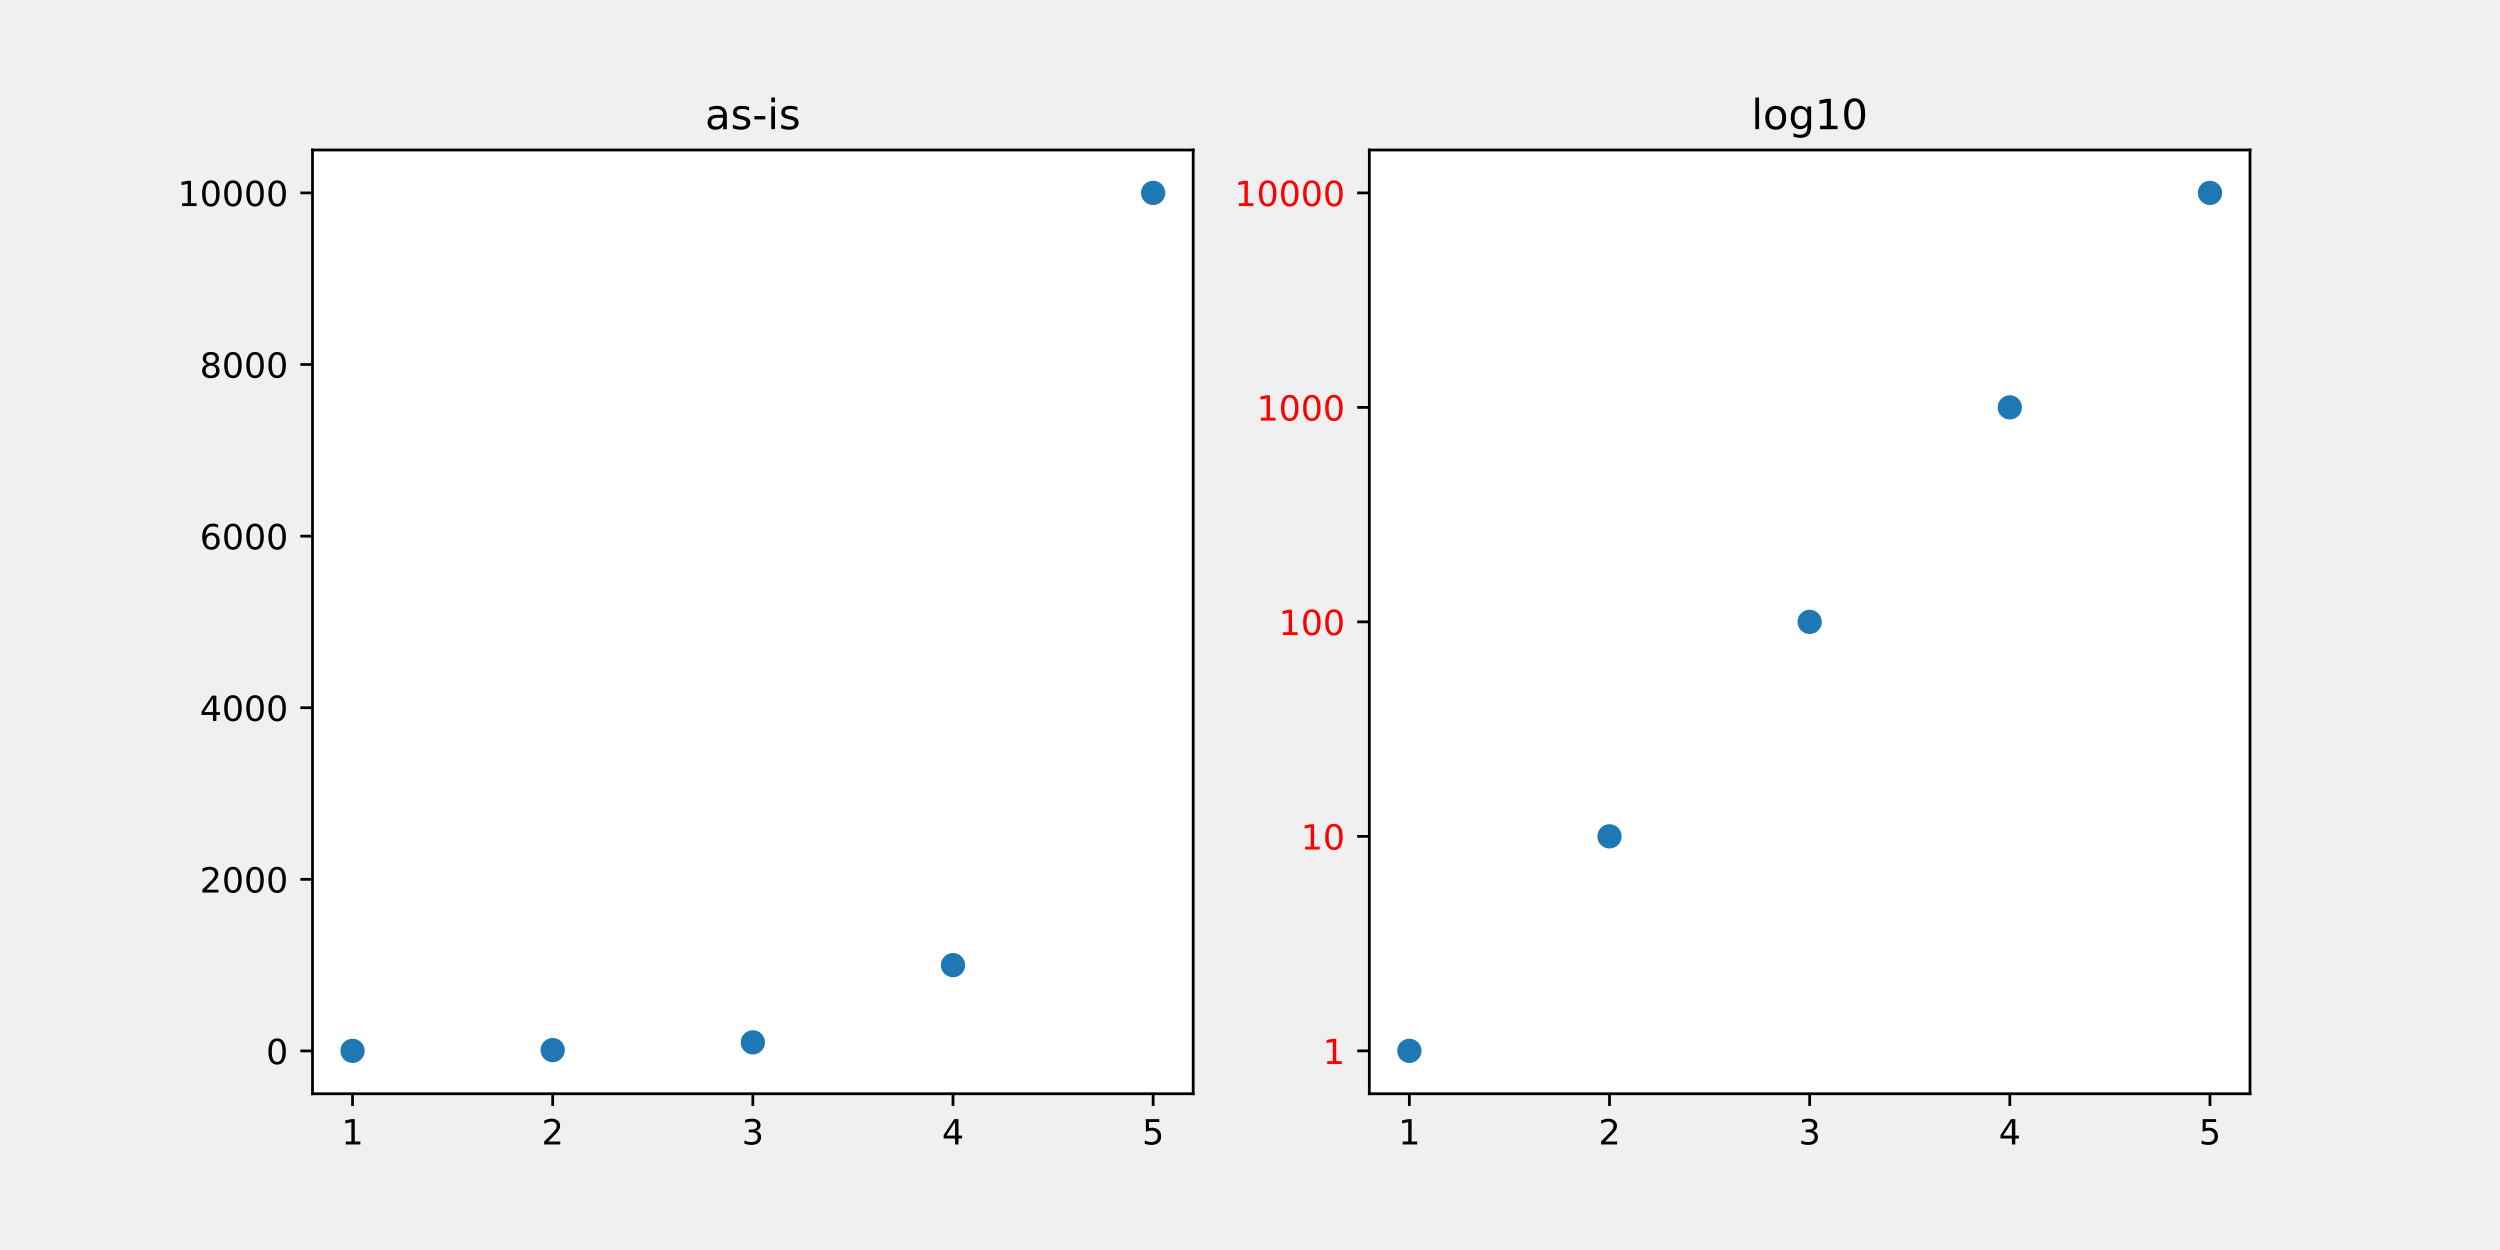
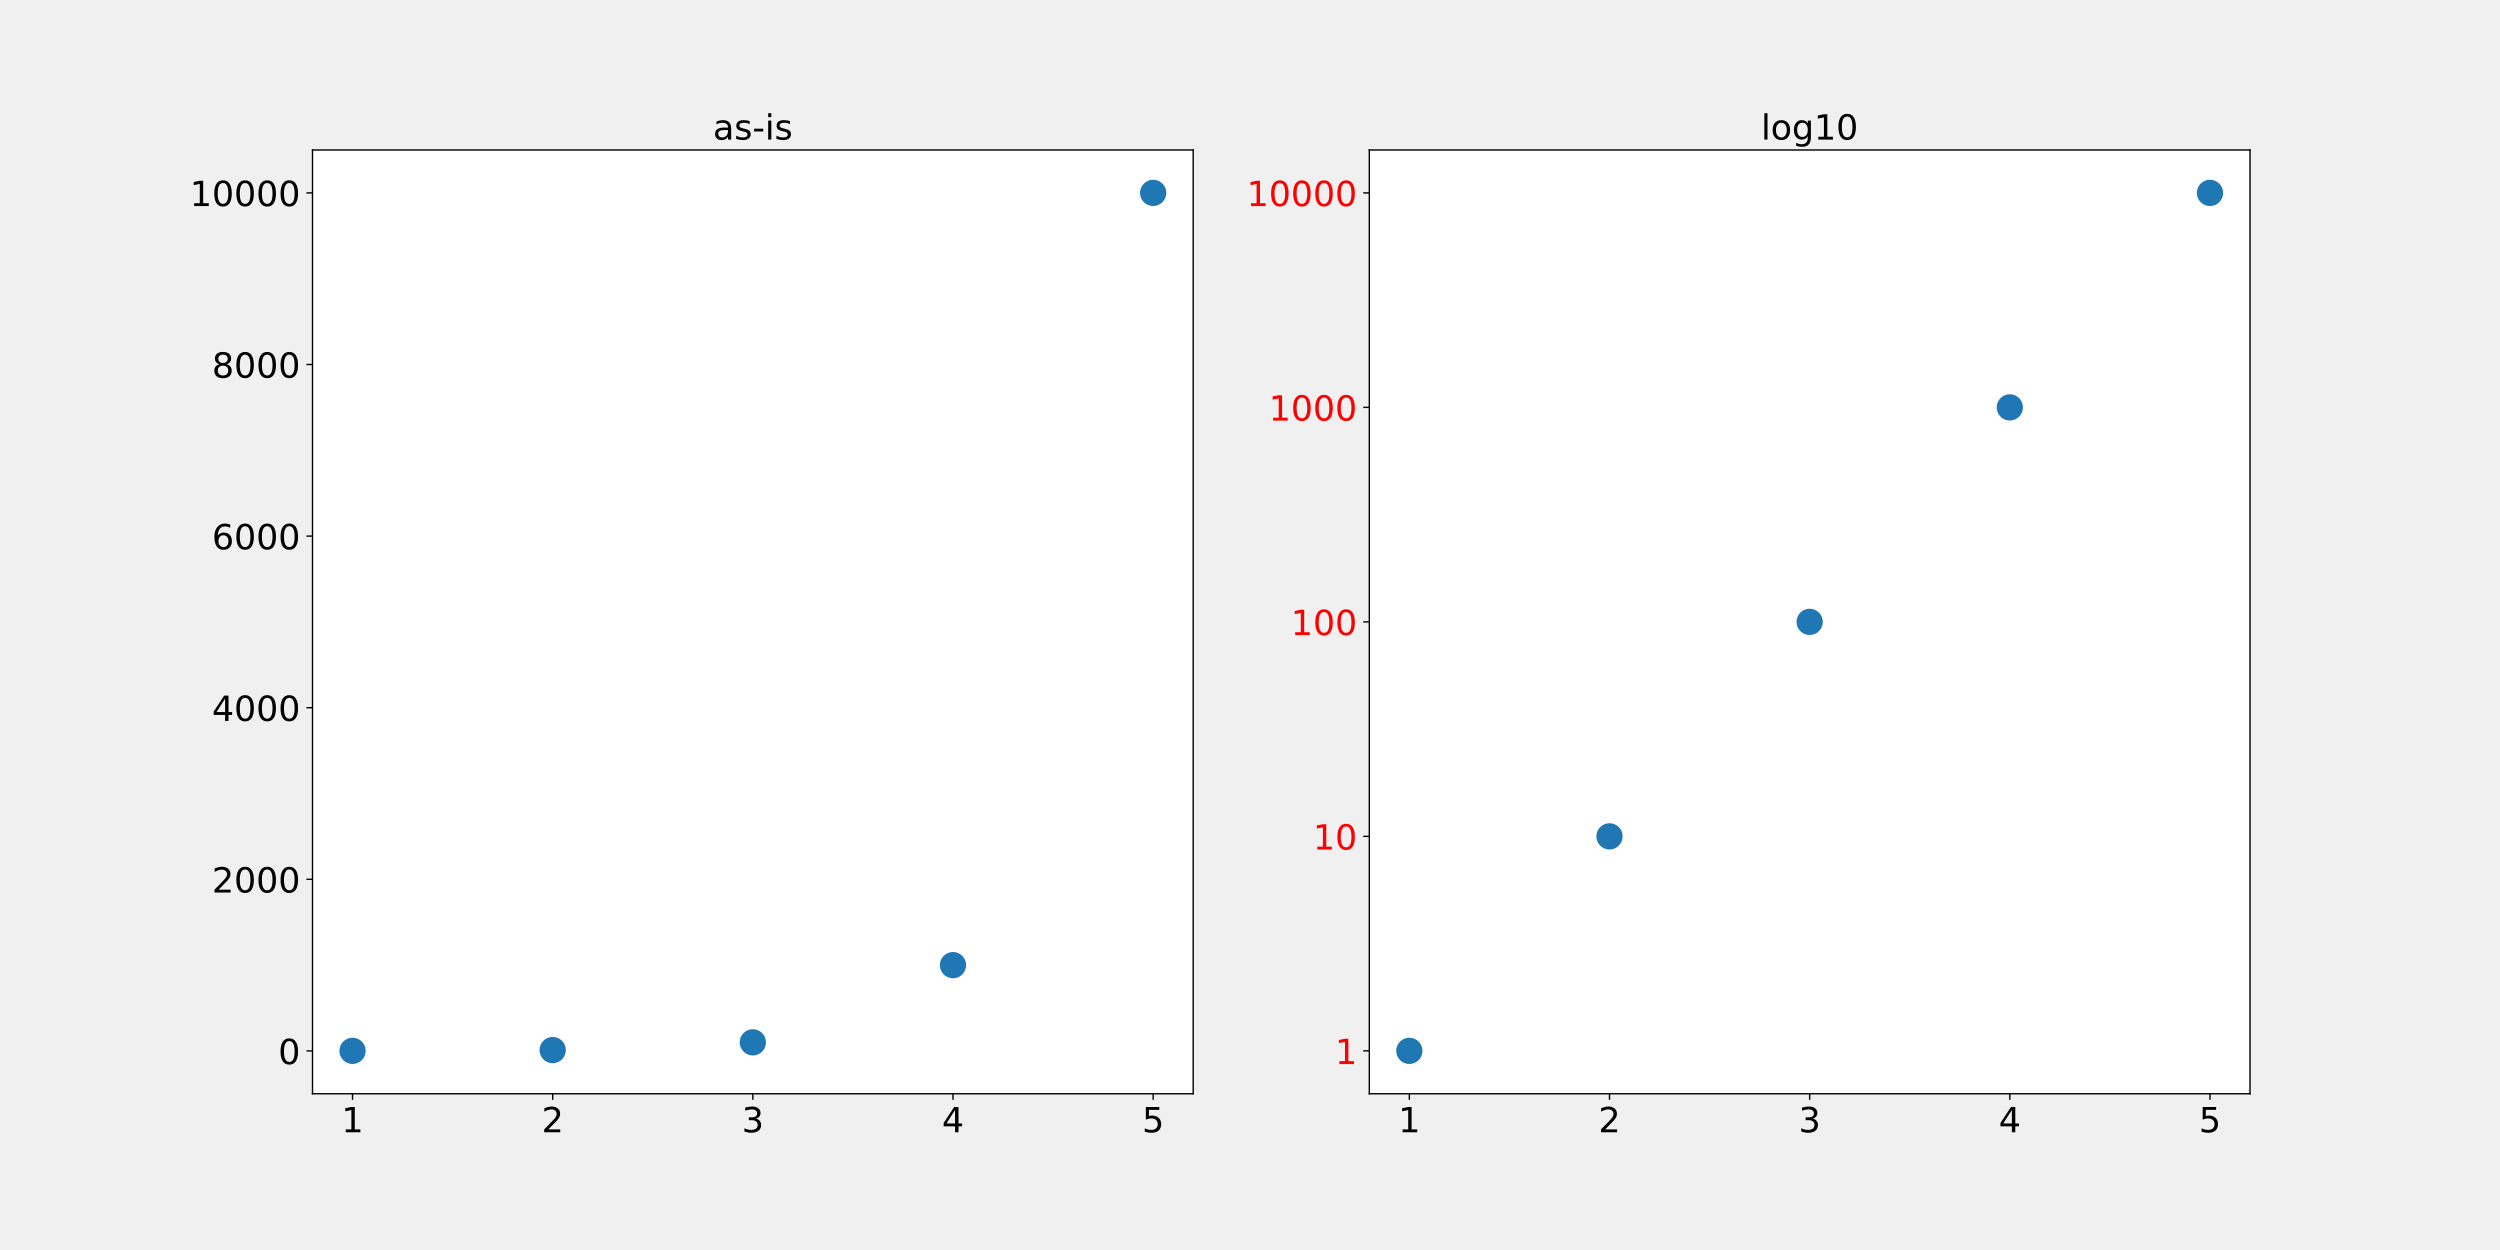
- <svg xmlns="http://www.w3.org/2000/svg" xmlns:xlink="http://www.w3.org/1999/xlink" width="720pt" height="360pt" viewBox="0 0 720 360" version="1.1">
+ <svg xmlns="http://www.w3.org/2000/svg" xmlns:xlink="http://www.w3.org/1999/xlink" width="1440pt" height="720pt" viewBox="0 0 1440 720" version="1.1">
  <defs>
    <style type="text/css">*{stroke-linejoin: round; stroke-linecap: butt}</style>
  </defs>
  <g id="figure_1">
    <g id="patch_1">
-       <path d="M 0 360  L 720 360  L 720 0  L 0 0  L 0 360  z " style="fill: none" />
+       <path d="M 0 720  L 1440 720  L 1440 0  L 0 0  L 0 720  z " style="fill: none" />
    </g>
    <g id="axes_1">
      <g id="patch_2">
-         <path d="M 90 315  L 343.636 315  L 343.636 43.2  L 90 43.2  z " style="fill: #ffffff" />
+         <path d="M 180 630  L 687.273 630  L 687.273 86.4  L 180 86.4  z " style="fill: #ffffff" />
      </g>
      <g id="PathCollection_1">
        <defs>
-           <path id="mef20db6974" d="M 0 3  C 0.796 3 1.559 2.684 2.121 2.121  C 2.684 1.559 3 0.796 3 0  C 3 -0.796 2.684 -1.559 2.121 -2.121  C 1.559 -2.684 0.796 -3 0 -3  C -0.796 -3 -1.559 -2.684 -2.121 -2.121  C -2.684 -1.559 -3 -0.796 -3 0  C -3 0.796 -2.684 1.559 -2.121 2.121  C -1.559 2.684 -0.796 3 0 3  z " style="stroke: #1f77b4" />
+           <path id="m062bbc2afb" d="M 0 7.071  C 1.875 7.071 3.674 6.326 5 5  C 6.326 3.674 7.071 1.875 7.071 0  C 7.071 -1.875 6.326 -3.674 5 -5  C 3.674 -6.326 1.875 -7.071 0 -7.071  C -1.875 -7.071 -3.674 -6.326 -5 -5  C -6.326 -3.674 -7.071 -1.875 -7.071 0  C -7.071 1.875 -6.326 3.674 -5 5  C -3.674 6.326 -1.875 7.071 0 7.071  z " style="stroke: #1f77b4" />
        </defs>
-         <g clip-path="url(#p681d62a026)">
-           <use xlink:href="#mef20db6974" x="101.529" y="302.645" style="fill: #1f77b4; stroke: #1f77b4" />
-           <use xlink:href="#mef20db6974" x="159.174" y="302.423" style="fill: #1f77b4; stroke: #1f77b4" />
-           <use xlink:href="#mef20db6974" x="216.818" y="300.199" style="fill: #1f77b4; stroke: #1f77b4" />
-           <use xlink:href="#mef20db6974" x="274.463" y="277.959" style="fill: #1f77b4; stroke: #1f77b4" />
-           <use xlink:href="#mef20db6974" x="332.107" y="55.555" style="fill: #1f77b4; stroke: #1f77b4" />
+         <g clip-path="url(#p8d332e274a)">
+           <use xlink:href="#m062bbc2afb" x="203.058" y="605.291" style="fill: #1f77b4; stroke: #1f77b4" />
+           <use xlink:href="#m062bbc2afb" x="318.347" y="604.846" style="fill: #1f77b4; stroke: #1f77b4" />
+           <use xlink:href="#m062bbc2afb" x="433.636" y="600.398" style="fill: #1f77b4; stroke: #1f77b4" />
+           <use xlink:href="#m062bbc2afb" x="548.926" y="555.917" style="fill: #1f77b4; stroke: #1f77b4" />
+           <use xlink:href="#m062bbc2afb" x="664.215" y="111.109" style="fill: #1f77b4; stroke: #1f77b4" />
        </g>
      </g>
      <g id="matplotlib.axis_1">
        <g id="xtick_1">
          <g id="line2d_1">
            <defs>
-               <path id="maead92164f" d="M 0 0  L 0 3.5  " style="stroke: #000000; stroke-width: 0.8" />
+               <path id="m8f12064ecf" d="M 0 0  L 0 3.5  " style="stroke: #000000; stroke-width: 0.8" />
            </defs>
            <g>
-               <use xlink:href="#maead92164f" x="101.529" y="315" style="stroke: #000000; stroke-width: 0.8" />
+               <use xlink:href="#m8f12064ecf" x="203.058" y="630" style="stroke: #000000; stroke-width: 0.8" />
            </g>
          </g>
          <g id="text_1">
-             <g transform="translate(98.34768 329.5984)scale(0.1 -0.1)">
+             <g transform="translate(196.6954 652.1969)scale(0.2 -0.2)">
              <defs>
                <path id="DejaVuSans-31" d="M 794 531  L 1825 531  L 1825 4091  L 703 3866  L 703 4441  L 1819 4666  L 2450 4666  L 2450 531  L 3481 531  L 3481 0  L 794 0  L 794 531  z " transform="scale(0.015625)" />
              </defs>
              <use xlink:href="#DejaVuSans-31" />
            </g>
          </g>
        </g>
        <g id="xtick_2">
          <g id="line2d_2">
            <g>
-               <use xlink:href="#maead92164f" x="159.174" y="315" style="stroke: #000000; stroke-width: 0.8" />
+               <use xlink:href="#m8f12064ecf" x="318.347" y="630" style="stroke: #000000; stroke-width: 0.8" />
            </g>
          </g>
          <g id="text_2">
-             <g transform="translate(155.9923 329.5984)scale(0.1 -0.1)">
+             <g transform="translate(311.9846 652.1969)scale(0.2 -0.2)">
              <defs>
                <path id="DejaVuSans-32" d="M 1228 531  L 3431 531  L 3431 0  L 469 0  L 469 531  Q 828 903 1448 1529  Q 2069 2156 2228 2338  Q 2531 2678 2651 2914  Q 2772 3150 2772 3378  Q 2772 3750 2511 3984  Q 2250 4219 1831 4219  Q 1534 4219 1204 4116  Q 875 4013 500 3803  L 500 4441  Q 881 4594 1212 4672  Q 1544 4750 1819 4750  Q 2544 4750 2975 4387  Q 3406 4025 3406 3419  Q 3406 3131 3298 2873  Q 3191 2616 2906 2266  Q 2828 2175 2409 1742  Q 1991 1309 1228 531  z " transform="scale(0.015625)" />
              </defs>
              <use xlink:href="#DejaVuSans-32" />
            </g>
          </g>
        </g>
        <g id="xtick_3">
          <g id="line2d_3">
            <g>
-               <use xlink:href="#maead92164f" x="216.818" y="315" style="stroke: #000000; stroke-width: 0.8" />
+               <use xlink:href="#m8f12064ecf" x="433.636" y="630" style="stroke: #000000; stroke-width: 0.8" />
            </g>
          </g>
          <g id="text_3">
-             <g transform="translate(213.6369 329.5984)scale(0.1 -0.1)">
+             <g transform="translate(427.2739 652.1969)scale(0.2 -0.2)">
              <defs>
                <path id="DejaVuSans-33" d="M 2597 2516  Q 3050 2419 3304 2112  Q 3559 1806 3559 1356  Q 3559 666 3084 287  Q 2609 -91 1734 -91  Q 1441 -91 1130 -33  Q 819 25 488 141  L 488 750  Q 750 597 1062 519  Q 1375 441 1716 441  Q 2309 441 2620 675  Q 2931 909 2931 1356  Q 2931 1769 2642 2001  Q 2353 2234 1838 2234  L 1294 2234  L 1294 2753  L 1863 2753  Q 2328 2753 2575 2939  Q 2822 3125 2822 3475  Q 2822 3834 2567 4026  Q 2313 4219 1838 4219  Q 1578 4219 1281 4162  Q 984 4106 628 3988  L 628 4550  Q 988 4650 1302 4700  Q 1616 4750 1894 4750  Q 2613 4750 3031 4423  Q 3450 4097 3450 3541  Q 3450 3153 3228 2886  Q 3006 2619 2597 2516  z " transform="scale(0.015625)" />
              </defs>
              <use xlink:href="#DejaVuSans-33" />
            </g>
          </g>
        </g>
        <g id="xtick_4">
          <g id="line2d_4">
            <g>
-               <use xlink:href="#maead92164f" x="274.463" y="315" style="stroke: #000000; stroke-width: 0.8" />
+               <use xlink:href="#m8f12064ecf" x="548.926" y="630" style="stroke: #000000; stroke-width: 0.8" />
            </g>
          </g>
          <g id="text_4">
-             <g transform="translate(271.2816 329.5984)scale(0.1 -0.1)">
+             <g transform="translate(542.5631 652.1969)scale(0.2 -0.2)">
              <defs>
                <path id="DejaVuSans-34" d="M 2419 4116  L 825 1625  L 2419 1625  L 2419 4116  z M 2253 4666  L 3047 4666  L 3047 1625  L 3713 1625  L 3713 1100  L 3047 1100  L 3047 0  L 2419 0  L 2419 1100  L 313 1100  L 313 1709  L 2253 4666  z " transform="scale(0.015625)" />
              </defs>
              <use xlink:href="#DejaVuSans-34" />
            </g>
          </g>
        </g>
        <g id="xtick_5">
          <g id="line2d_5">
            <g>
-               <use xlink:href="#maead92164f" x="332.107" y="315" style="stroke: #000000; stroke-width: 0.8" />
+               <use xlink:href="#m8f12064ecf" x="664.215" y="630" style="stroke: #000000; stroke-width: 0.8" />
            </g>
          </g>
          <g id="text_5">
-             <g transform="translate(328.9262 329.5984)scale(0.1 -0.1)">
+             <g transform="translate(657.8524 652.1969)scale(0.2 -0.2)">
              <defs>
                <path id="DejaVuSans-35" d="M 691 4666  L 3169 4666  L 3169 4134  L 1269 4134  L 1269 2991  Q 1406 3038 1543 3061  Q 1681 3084 1819 3084  Q 2600 3084 3056 2656  Q 3513 2228 3513 1497  Q 3513 744 3044 326  Q 2575 -91 1722 -91  Q 1428 -91 1123 -41  Q 819 9 494 109  L 494 744  Q 775 591 1075 516  Q 1375 441 1709 441  Q 2250 441 2565 725  Q 2881 1009 2881 1497  Q 2881 1984 2565 2268  Q 2250 2553 1709 2553  Q 1456 2553 1204 2497  Q 953 2441 691 2322  L 691 4666  z " transform="scale(0.015625)" />
              </defs>
              <use xlink:href="#DejaVuSans-35" />
            </g>
          </g>
        </g>
      </g>
      <g id="matplotlib.axis_2">
        <g id="ytick_1">
          <g id="line2d_6">
            <defs>
-               <path id="mf11ed5bad6" d="M 0 0  L -3.5 0  " style="stroke: #000000; stroke-width: 0.8" />
+               <path id="m8afd84a1d5" d="M 0 0  L -3.5 0  " style="stroke: #000000; stroke-width: 0.8" />
            </defs>
            <g>
-               <use xlink:href="#mf11ed5bad6" x="90" y="302.67" style="stroke: #000000; stroke-width: 0.8" />
+               <use xlink:href="#m8afd84a1d5" x="180" y="605.34" style="stroke: #000000; stroke-width: 0.8" />
            </g>
          </g>
          <g id="text_6">
-             <g transform="translate(76.6375 306.4694)scale(0.1 -0.1)">
+             <g transform="translate(160.275 612.9388)scale(0.2 -0.2)">
              <defs>
                <path id="DejaVuSans-30" d="M 2034 4250  Q 1547 4250 1301 3770  Q 1056 3291 1056 2328  Q 1056 1369 1301 889  Q 1547 409 2034 409  Q 2525 409 2770 889  Q 3016 1369 3016 2328  Q 3016 3291 2770 3770  Q 2525 4250 2034 4250  z M 2034 4750  Q 2819 4750 3233 4129  Q 3647 3509 3647 2328  Q 3647 1150 3233 529  Q 2819 -91 2034 -91  Q 1250 -91 836 529  Q 422 1150 422 2328  Q 422 3509 836 4129  Q 1250 4750 2034 4750  z " transform="scale(0.015625)" />
              </defs>
              <use xlink:href="#DejaVuSans-30" />
            </g>
          </g>
        </g>
        <g id="ytick_2">
          <g id="line2d_7">
            <g>
-               <use xlink:href="#mf11ed5bad6" x="90" y="253.247" style="stroke: #000000; stroke-width: 0.8" />
+               <use xlink:href="#m8afd84a1d5" x="180" y="506.494" style="stroke: #000000; stroke-width: 0.8" />
            </g>
          </g>
          <g id="text_7">
-             <g transform="translate(57.55 257.0463)scale(0.1 -0.1)">
+             <g transform="translate(122.1 514.0925)scale(0.2 -0.2)">
              <use xlink:href="#DejaVuSans-32" />
              <use xlink:href="#DejaVuSans-30" x="63.623" />
              <use xlink:href="#DejaVuSans-30" x="127.246" />
              <use xlink:href="#DejaVuSans-30" x="190.869" />
            </g>
          </g>
        </g>
        <g id="ytick_3">
          <g id="line2d_8">
            <g>
-               <use xlink:href="#mf11ed5bad6" x="90" y="203.824" style="stroke: #000000; stroke-width: 0.8" />
+               <use xlink:href="#m8afd84a1d5" x="180" y="407.648" style="stroke: #000000; stroke-width: 0.8" />
            </g>
          </g>
          <g id="text_8">
-             <g transform="translate(57.55 207.6231)scale(0.1 -0.1)">
+             <g transform="translate(122.1 415.2463)scale(0.2 -0.2)">
              <use xlink:href="#DejaVuSans-34" />
              <use xlink:href="#DejaVuSans-30" x="63.623" />
              <use xlink:href="#DejaVuSans-30" x="127.246" />
              <use xlink:href="#DejaVuSans-30" x="190.869" />
            </g>
          </g>
        </g>
        <g id="ytick_4">
          <g id="line2d_9">
            <g>
-               <use xlink:href="#mf11ed5bad6" x="90" y="154.401" style="stroke: #000000; stroke-width: 0.8" />
+               <use xlink:href="#m8afd84a1d5" x="180" y="308.802" style="stroke: #000000; stroke-width: 0.8" />
            </g>
          </g>
          <g id="text_9">
-             <g transform="translate(57.55 158.2)scale(0.1 -0.1)">
+             <g transform="translate(122.1 316.4)scale(0.2 -0.2)">
              <defs>
                <path id="DejaVuSans-36" d="M 2113 2584  Q 1688 2584 1439 2293  Q 1191 2003 1191 1497  Q 1191 994 1439 701  Q 1688 409 2113 409  Q 2538 409 2786 701  Q 3034 994 3034 1497  Q 3034 2003 2786 2293  Q 2538 2584 2113 2584  z M 3366 4563  L 3366 3988  Q 3128 4100 2886 4159  Q 2644 4219 2406 4219  Q 1781 4219 1451 3797  Q 1122 3375 1075 2522  Q 1259 2794 1537 2939  Q 1816 3084 2150 3084  Q 2853 3084 3261 2657  Q 3669 2231 3669 1497  Q 3669 778 3244 343  Q 2819 -91 2113 -91  Q 1303 -91 875 529  Q 447 1150 447 2328  Q 447 3434 972 4092  Q 1497 4750 2381 4750  Q 2619 4750 2861 4703  Q 3103 4656 3366 4563  z " transform="scale(0.015625)" />
              </defs>
              <use xlink:href="#DejaVuSans-36" />
              <use xlink:href="#DejaVuSans-30" x="63.623" />
              <use xlink:href="#DejaVuSans-30" x="127.246" />
              <use xlink:href="#DejaVuSans-30" x="190.869" />
            </g>
          </g>
        </g>
        <g id="ytick_5">
          <g id="line2d_10">
            <g>
-               <use xlink:href="#mf11ed5bad6" x="90" y="104.978" style="stroke: #000000; stroke-width: 0.8" />
+               <use xlink:href="#m8afd84a1d5" x="180" y="209.955" style="stroke: #000000; stroke-width: 0.8" />
            </g>
          </g>
          <g id="text_10">
-             <g transform="translate(57.55 108.7769)scale(0.1 -0.1)">
+             <g transform="translate(122.1 217.5538)scale(0.2 -0.2)">
              <defs>
                <path id="DejaVuSans-38" d="M 2034 2216  Q 1584 2216 1326 1975  Q 1069 1734 1069 1313  Q 1069 891 1326 650  Q 1584 409 2034 409  Q 2484 409 2743 651  Q 3003 894 3003 1313  Q 3003 1734 2745 1975  Q 2488 2216 2034 2216  z M 1403 2484  Q 997 2584 770 2862  Q 544 3141 544 3541  Q 544 4100 942 4425  Q 1341 4750 2034 4750  Q 2731 4750 3128 4425  Q 3525 4100 3525 3541  Q 3525 3141 3298 2862  Q 3072 2584 2669 2484  Q 3125 2378 3379 2068  Q 3634 1759 3634 1313  Q 3634 634 3220 271  Q 2806 -91 2034 -91  Q 1263 -91 848 271  Q 434 634 434 1313  Q 434 1759 690 2068  Q 947 2378 1403 2484  z M 1172 3481  Q 1172 3119 1398 2916  Q 1625 2713 2034 2713  Q 2441 2713 2670 2916  Q 2900 3119 2900 3481  Q 2900 3844 2670 4047  Q 2441 4250 2034 4250  Q 1625 4250 1398 4047  Q 1172 3844 1172 3481  z " transform="scale(0.015625)" />
              </defs>
              <use xlink:href="#DejaVuSans-38" />
              <use xlink:href="#DejaVuSans-30" x="63.623" />
              <use xlink:href="#DejaVuSans-30" x="127.246" />
              <use xlink:href="#DejaVuSans-30" x="190.869" />
            </g>
          </g>
        </g>
        <g id="ytick_6">
          <g id="line2d_11">
            <g>
-               <use xlink:href="#mf11ed5bad6" x="90" y="55.555" style="stroke: #000000; stroke-width: 0.8" />
+               <use xlink:href="#m8afd84a1d5" x="180" y="111.109" style="stroke: #000000; stroke-width: 0.8" />
            </g>
          </g>
          <g id="text_11">
-             <g transform="translate(51.1875 59.35376)scale(0.1 -0.1)">
+             <g transform="translate(109.375 118.7075)scale(0.2 -0.2)">
              <use xlink:href="#DejaVuSans-31" />
              <use xlink:href="#DejaVuSans-30" x="63.623" />
              <use xlink:href="#DejaVuSans-30" x="127.246" />
              <use xlink:href="#DejaVuSans-30" x="190.869" />
              <use xlink:href="#DejaVuSans-30" x="254.492" />
            </g>
          </g>
        </g>
      </g>
      <g id="patch_3">
-         <path d="M 90 315  L 90 43.2  " style="fill: none; stroke: #000000; stroke-width: 0.8; stroke-linejoin: miter; stroke-linecap: square" />
+         <path d="M 180 630  L 180 86.4  " style="fill: none; stroke: #000000; stroke-width: 0.8; stroke-linejoin: miter; stroke-linecap: square" />
      </g>
      <g id="patch_4">
-         <path d="M 343.636 315  L 343.636 43.2  " style="fill: none; stroke: #000000; stroke-width: 0.8; stroke-linejoin: miter; stroke-linecap: square" />
+         <path d="M 687.273 630  L 687.273 86.4  " style="fill: none; stroke: #000000; stroke-width: 0.8; stroke-linejoin: miter; stroke-linecap: square" />
      </g>
      <g id="patch_5">
-         <path d="M 90 315  L 343.636 315  " style="fill: none; stroke: #000000; stroke-width: 0.8; stroke-linejoin: miter; stroke-linecap: square" />
+         <path d="M 180 630  L 687.273 630  " style="fill: none; stroke: #000000; stroke-width: 0.8; stroke-linejoin: miter; stroke-linecap: square" />
      </g>
      <g id="patch_6">
-         <path d="M 90 43.2  L 343.636 43.2  " style="fill: none; stroke: #000000; stroke-width: 0.8; stroke-linejoin: miter; stroke-linecap: square" />
+         <path d="M 180 86.4  L 687.273 86.4  " style="fill: none; stroke: #000000; stroke-width: 0.8; stroke-linejoin: miter; stroke-linecap: square" />
      </g>
      <g id="text_12">
-         <g transform="translate(203.0585 37.2)scale(0.12 -0.12)">
+         <g transform="translate(410.7036 80.4)scale(0.2 -0.2)">
          <defs>
            <path id="DejaVuSans-61" d="M 2194 1759  Q 1497 1759 1228 1600  Q 959 1441 959 1056  Q 959 750 1161 570  Q 1363 391 1709 391  Q 2188 391 2477 730  Q 2766 1069 2766 1631  L 2766 1759  L 2194 1759  z M 3341 1997  L 3341 0  L 2766 0  L 2766 531  Q 2569 213 2275 61  Q 1981 -91 1556 -91  Q 1019 -91 701 211  Q 384 513 384 1019  Q 384 1609 779 1909  Q 1175 2209 1959 2209  L 2766 2209  L 2766 2266  Q 2766 2663 2505 2880  Q 2244 3097 1772 3097  Q 1472 3097 1187 3025  Q 903 2953 641 2809  L 641 3341  Q 956 3463 1253 3523  Q 1550 3584 1831 3584  Q 2591 3584 2966 3190  Q 3341 2797 3341 1997  z " transform="scale(0.015625)" />
            <path id="DejaVuSans-73" d="M 2834 3397  L 2834 2853  Q 2591 2978 2328 3040  Q 2066 3103 1784 3103  Q 1356 3103 1142 2972  Q 928 2841 928 2578  Q 928 2378 1081 2264  Q 1234 2150 1697 2047  L 1894 2003  Q 2506 1872 2764 1633  Q 3022 1394 3022 966  Q 3022 478 2636 193  Q 2250 -91 1575 -91  Q 1294 -91 989 -36  Q 684 19 347 128  L 347 722  Q 666 556 975 473  Q 1284 391 1588 391  Q 1994 391 2212 530  Q 2431 669 2431 922  Q 2431 1156 2273 1281  Q 2116 1406 1581 1522  L 1381 1569  Q 847 1681 609 1914  Q 372 2147 372 2553  Q 372 3047 722 3315  Q 1072 3584 1716 3584  Q 2034 3584 2315 3537  Q 2597 3491 2834 3397  z " transform="scale(0.015625)" />
            <path id="DejaVuSans-2d" d="M 313 2009  L 1997 2009  L 1997 1497  L 313 1497  L 313 2009  z " transform="scale(0.015625)" />
            <path id="DejaVuSans-69" d="M 603 3500  L 1178 3500  L 1178 0  L 603 0  L 603 3500  z M 603 4863  L 1178 4863  L 1178 4134  L 603 4134  L 603 4863  z " transform="scale(0.015625)" />
          </defs>
          <use xlink:href="#DejaVuSans-61" />
          <use xlink:href="#DejaVuSans-73" x="61.279" />
          <use xlink:href="#DejaVuSans-2d" x="113.379" />
          <use xlink:href="#DejaVuSans-69" x="149.463" />
          <use xlink:href="#DejaVuSans-73" x="177.246" />
        </g>
      </g>
    </g>
    <g id="axes_2">
      <g id="patch_7">
-         <path d="M 394.364 315  L 648 315  L 648 43.2  L 394.364 43.2  z " style="fill: #ffffff" />
+         <path d="M 788.727 630  L 1296 630  L 1296 86.4  L 788.727 86.4  z " style="fill: #ffffff" />
      </g>
      <g id="PathCollection_2">
-         <g clip-path="url(#p6ad3461292)">
-           <use xlink:href="#mef20db6974" x="405.893" y="302.645" style="fill: #1f77b4; stroke: #1f77b4" />
-           <use xlink:href="#mef20db6974" x="463.537" y="240.873" style="fill: #1f77b4; stroke: #1f77b4" />
-           <use xlink:href="#mef20db6974" x="521.182" y="179.1" style="fill: #1f77b4; stroke: #1f77b4" />
-           <use xlink:href="#mef20db6974" x="578.826" y="117.327" style="fill: #1f77b4; stroke: #1f77b4" />
-           <use xlink:href="#mef20db6974" x="636.471" y="55.555" style="fill: #1f77b4; stroke: #1f77b4" />
+         <g clip-path="url(#p4f7c1ee260)">
+           <use xlink:href="#m062bbc2afb" x="811.785" y="605.291" style="fill: #1f77b4; stroke: #1f77b4" />
+           <use xlink:href="#m062bbc2afb" x="927.074" y="481.745" style="fill: #1f77b4; stroke: #1f77b4" />
+           <use xlink:href="#m062bbc2afb" x="1042.364" y="358.2" style="fill: #1f77b4; stroke: #1f77b4" />
+           <use xlink:href="#m062bbc2afb" x="1157.653" y="234.655" style="fill: #1f77b4; stroke: #1f77b4" />
+           <use xlink:href="#m062bbc2afb" x="1272.942" y="111.109" style="fill: #1f77b4; stroke: #1f77b4" />
        </g>
      </g>
      <g id="matplotlib.axis_3">
        <g id="xtick_6">
          <g id="line2d_12">
            <g>
-               <use xlink:href="#maead92164f" x="405.893" y="315" style="stroke: #000000; stroke-width: 0.8" />
+               <use xlink:href="#m8f12064ecf" x="811.785" y="630" style="stroke: #000000; stroke-width: 0.8" />
            </g>
          </g>
          <g id="text_13">
-             <g transform="translate(402.7113 329.5984)scale(0.1 -0.1)">
+             <g transform="translate(805.4226 652.1969)scale(0.2 -0.2)">
              <use xlink:href="#DejaVuSans-31" />
            </g>
          </g>
        </g>
        <g id="xtick_7">
          <g id="line2d_13">
            <g>
-               <use xlink:href="#maead92164f" x="463.537" y="315" style="stroke: #000000; stroke-width: 0.8" />
+               <use xlink:href="#m8f12064ecf" x="927.074" y="630" style="stroke: #000000; stroke-width: 0.8" />
            </g>
          </g>
          <g id="text_14">
-             <g transform="translate(460.3559 329.5984)scale(0.1 -0.1)">
+             <g transform="translate(920.7119 652.1969)scale(0.2 -0.2)">
              <use xlink:href="#DejaVuSans-32" />
            </g>
          </g>
        </g>
        <g id="xtick_8">
          <g id="line2d_14">
            <g>
-               <use xlink:href="#maead92164f" x="521.182" y="315" style="stroke: #000000; stroke-width: 0.8" />
+               <use xlink:href="#m8f12064ecf" x="1042.364" y="630" style="stroke: #000000; stroke-width: 0.8" />
            </g>
          </g>
          <g id="text_15">
-             <g transform="translate(518.0006 329.5984)scale(0.1 -0.1)">
+             <g transform="translate(1036.001 652.1969)scale(0.2 -0.2)">
              <use xlink:href="#DejaVuSans-33" />
            </g>
          </g>
        </g>
        <g id="xtick_9">
          <g id="line2d_15">
            <g>
-               <use xlink:href="#maead92164f" x="578.826" y="315" style="stroke: #000000; stroke-width: 0.8" />
+               <use xlink:href="#m8f12064ecf" x="1157.653" y="630" style="stroke: #000000; stroke-width: 0.8" />
            </g>
          </g>
          <g id="text_16">
-             <g transform="translate(575.6452 329.5984)scale(0.1 -0.1)">
+             <g transform="translate(1151.29 652.1969)scale(0.2 -0.2)">
              <use xlink:href="#DejaVuSans-34" />
            </g>
          </g>
        </g>
        <g id="xtick_10">
          <g id="line2d_16">
            <g>
-               <use xlink:href="#maead92164f" x="636.471" y="315" style="stroke: #000000; stroke-width: 0.8" />
+               <use xlink:href="#m8f12064ecf" x="1272.942" y="630" style="stroke: #000000; stroke-width: 0.8" />
            </g>
          </g>
          <g id="text_17">
-             <g transform="translate(633.2898 329.5984)scale(0.1 -0.1)">
+             <g transform="translate(1266.58 652.1969)scale(0.2 -0.2)">
              <use xlink:href="#DejaVuSans-35" />
            </g>
          </g>
        </g>
      </g>
      <g id="matplotlib.axis_4">
        <g id="ytick_7">
          <g id="line2d_17">
            <g>
-               <use xlink:href="#mf11ed5bad6" x="394.364" y="302.645" style="stroke: #000000; stroke-width: 0.8" />
+               <use xlink:href="#m8afd84a1d5" x="788.727" y="605.291" style="stroke: #000000; stroke-width: 0.8" />
            </g>
          </g>
          <g id="text_18">
-             <g style="fill: #ff0000" transform="translate(381.0011 306.4447)scale(0.1 -0.1)">
+             <g style="fill: #ff0000" transform="translate(769.0023 612.8893)scale(0.2 -0.2)">
              <use xlink:href="#DejaVuSans-31" />
            </g>
          </g>
        </g>
        <g id="ytick_8">
          <g id="line2d_18">
            <g>
-               <use xlink:href="#mf11ed5bad6" x="394.364" y="240.873" style="stroke: #000000; stroke-width: 0.8" />
+               <use xlink:href="#m8afd84a1d5" x="788.727" y="481.745" style="stroke: #000000; stroke-width: 0.8" />
            </g>
          </g>
          <g id="text_19">
-             <g style="fill: #ff0000" transform="translate(374.6386 244.6719)scale(0.1 -0.1)">
+             <g style="fill: #ff0000" transform="translate(756.2773 489.3439)scale(0.2 -0.2)">
              <use xlink:href="#DejaVuSans-31" />
              <use xlink:href="#DejaVuSans-30" x="63.623" />
            </g>
          </g>
        </g>
        <g id="ytick_9">
          <g id="line2d_19">
            <g>
-               <use xlink:href="#mf11ed5bad6" x="394.364" y="179.1" style="stroke: #000000; stroke-width: 0.8" />
+               <use xlink:href="#m8afd84a1d5" x="788.727" y="358.2" style="stroke: #000000; stroke-width: 0.8" />
            </g>
          </g>
          <g id="text_20">
-             <g style="fill: #ff0000" transform="translate(368.2761 182.8992)scale(0.1 -0.1)">
+             <g style="fill: #ff0000" transform="translate(743.5523 365.7984)scale(0.2 -0.2)">
              <use xlink:href="#DejaVuSans-31" />
              <use xlink:href="#DejaVuSans-30" x="63.623" />
              <use xlink:href="#DejaVuSans-30" x="127.246" />
            </g>
          </g>
        </g>
        <g id="ytick_10">
          <g id="line2d_20">
            <g>
-               <use xlink:href="#mf11ed5bad6" x="394.364" y="117.327" style="stroke: #000000; stroke-width: 0.8" />
+               <use xlink:href="#m8afd84a1d5" x="788.727" y="234.655" style="stroke: #000000; stroke-width: 0.8" />
            </g>
          </g>
          <g id="text_21">
-             <g style="fill: #ff0000" transform="translate(361.9136 121.1265)scale(0.1 -0.1)">
+             <g style="fill: #ff0000" transform="translate(730.8273 242.253)scale(0.2 -0.2)">
              <use xlink:href="#DejaVuSans-31" />
              <use xlink:href="#DejaVuSans-30" x="63.623" />
              <use xlink:href="#DejaVuSans-30" x="127.246" />
              <use xlink:href="#DejaVuSans-30" x="190.869" />
            </g>
          </g>
        </g>
        <g id="ytick_11">
          <g id="line2d_21">
            <g>
-               <use xlink:href="#mf11ed5bad6" x="394.364" y="55.555" style="stroke: #000000; stroke-width: 0.8" />
+               <use xlink:href="#m8afd84a1d5" x="788.727" y="111.109" style="stroke: #000000; stroke-width: 0.8" />
            </g>
          </g>
          <g id="text_22">
-             <g style="fill: #ff0000" transform="translate(355.5511 59.35376)scale(0.1 -0.1)">
+             <g style="fill: #ff0000" transform="translate(718.1023 118.7075)scale(0.2 -0.2)">
              <use xlink:href="#DejaVuSans-31" />
              <use xlink:href="#DejaVuSans-30" x="63.623" />
              <use xlink:href="#DejaVuSans-30" x="127.246" />
              <use xlink:href="#DejaVuSans-30" x="190.869" />
              <use xlink:href="#DejaVuSans-30" x="254.492" />
            </g>
          </g>
        </g>
      </g>
      <g id="patch_8">
-         <path d="M 394.364 315  L 394.364 43.2  " style="fill: none; stroke: #000000; stroke-width: 0.8; stroke-linejoin: miter; stroke-linecap: square" />
+         <path d="M 788.727 630  L 788.727 86.4  " style="fill: none; stroke: #000000; stroke-width: 0.8; stroke-linejoin: miter; stroke-linecap: square" />
      </g>
      <g id="patch_9">
-         <path d="M 648 315  L 648 43.2  " style="fill: none; stroke: #000000; stroke-width: 0.8; stroke-linejoin: miter; stroke-linecap: square" />
+         <path d="M 1296 630  L 1296 86.4  " style="fill: none; stroke: #000000; stroke-width: 0.8; stroke-linejoin: miter; stroke-linecap: square" />
      </g>
      <g id="patch_10">
-         <path d="M 394.364 315  L 648 315  " style="fill: none; stroke: #000000; stroke-width: 0.8; stroke-linejoin: miter; stroke-linecap: square" />
+         <path d="M 788.727 630  L 1296 630  " style="fill: none; stroke: #000000; stroke-width: 0.8; stroke-linejoin: miter; stroke-linecap: square" />
      </g>
      <g id="patch_11">
-         <path d="M 394.364 43.2  L 648 43.2  " style="fill: none; stroke: #000000; stroke-width: 0.8; stroke-linejoin: miter; stroke-linecap: square" />
+         <path d="M 788.727 86.4  L 1296 86.4  " style="fill: none; stroke: #000000; stroke-width: 0.8; stroke-linejoin: miter; stroke-linecap: square" />
      </g>
      <g id="text_23">
-         <g transform="translate(504.3996 37.2)scale(0.12 -0.12)">
+         <g transform="translate(1014.393 80.4)scale(0.2 -0.2)">
          <defs>
            <path id="DejaVuSans-6c" d="M 603 4863  L 1178 4863  L 1178 0  L 603 0  L 603 4863  z " transform="scale(0.015625)" />
            <path id="DejaVuSans-6f" d="M 1959 3097  Q 1497 3097 1228 2736  Q 959 2375 959 1747  Q 959 1119 1226 758  Q 1494 397 1959 397  Q 2419 397 2687 759  Q 2956 1122 2956 1747  Q 2956 2369 2687 2733  Q 2419 3097 1959 3097  z M 1959 3584  Q 2709 3584 3137 3096  Q 3566 2609 3566 1747  Q 3566 888 3137 398  Q 2709 -91 1959 -91  Q 1206 -91 779 398  Q 353 888 353 1747  Q 353 2609 779 3096  Q 1206 3584 1959 3584  z " transform="scale(0.015625)" />
            <path id="DejaVuSans-67" d="M 2906 1791  Q 2906 2416 2648 2759  Q 2391 3103 1925 3103  Q 1463 3103 1205 2759  Q 947 2416 947 1791  Q 947 1169 1205 825  Q 1463 481 1925 481  Q 2391 481 2648 825  Q 2906 1169 2906 1791  z M 3481 434  Q 3481 -459 3084 -895  Q 2688 -1331 1869 -1331  Q 1566 -1331 1297 -1286  Q 1028 -1241 775 -1147  L 775 -588  Q 1028 -725 1275 -790  Q 1522 -856 1778 -856  Q 2344 -856 2625 -561  Q 2906 -266 2906 331  L 2906 616  Q 2728 306 2450 153  Q 2172 0 1784 0  Q 1141 0 747 490  Q 353 981 353 1791  Q 353 2603 747 3093  Q 1141 3584 1784 3584  Q 2172 3584 2450 3431  Q 2728 3278 2906 2969  L 2906 3500  L 3481 3500  L 3481 434  z " transform="scale(0.015625)" />
          </defs>
          <use xlink:href="#DejaVuSans-6c" />
          <use xlink:href="#DejaVuSans-6f" x="27.783" />
          <use xlink:href="#DejaVuSans-67" x="88.965" />
          <use xlink:href="#DejaVuSans-31" x="152.441" />
          <use xlink:href="#DejaVuSans-30" x="216.064" />
        </g>
      </g>
    </g>
  </g>
  <defs>
-     <clipPath id="p681d62a026">
-       <rect x="90" y="43.2" width="253.636" height="271.8" />
+     <clipPath id="p8d332e274a">
+       <rect x="180" y="86.4" width="507.273" height="543.6" />
    </clipPath>
-     <clipPath id="p6ad3461292">
-       <rect x="394.364" y="43.2" width="253.636" height="271.8" />
+     <clipPath id="p4f7c1ee260">
+       <rect x="788.727" y="86.4" width="507.273" height="543.6" />
    </clipPath>
  </defs>
</svg>
